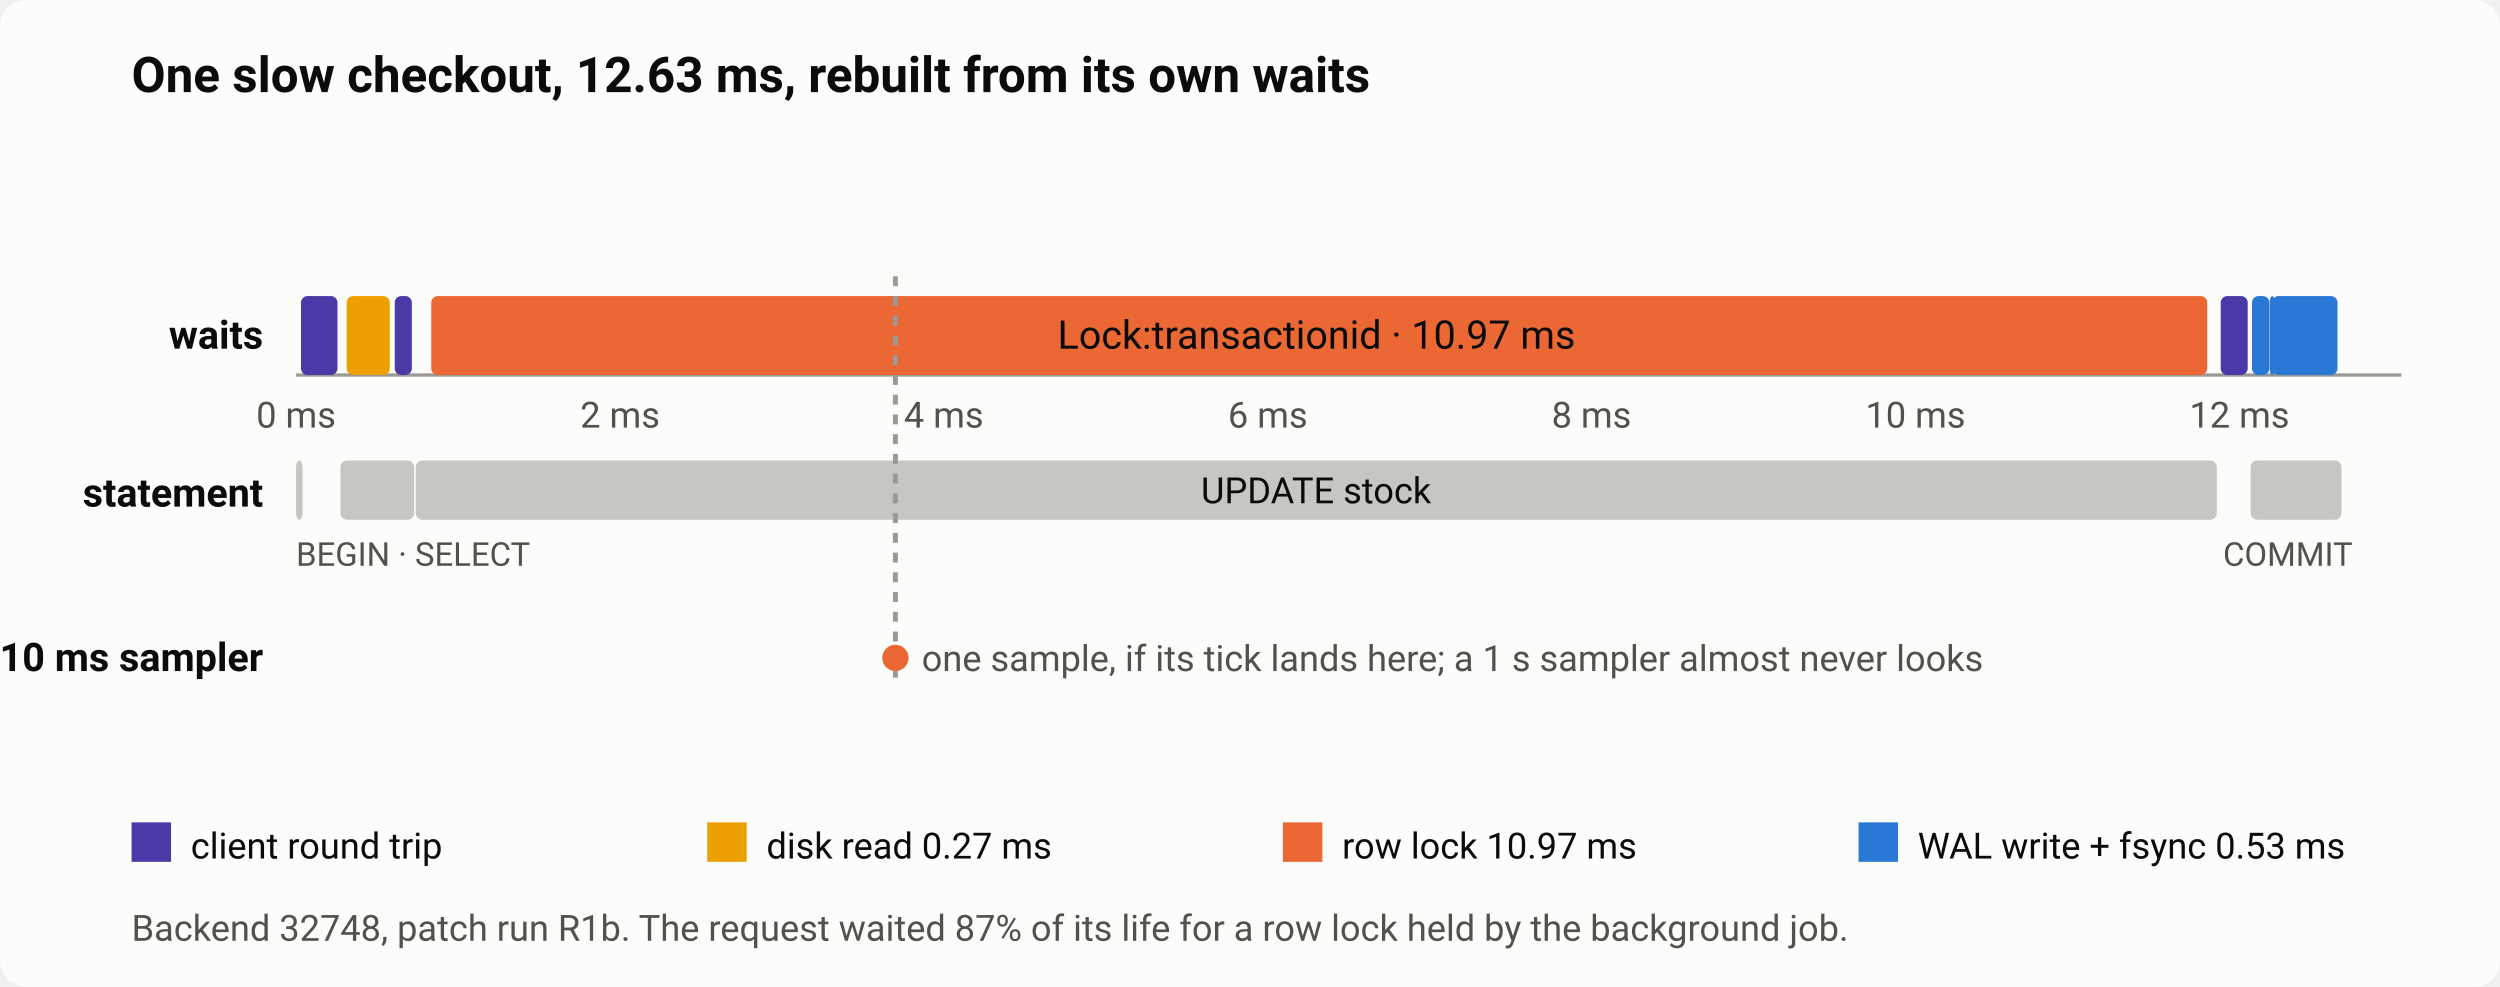
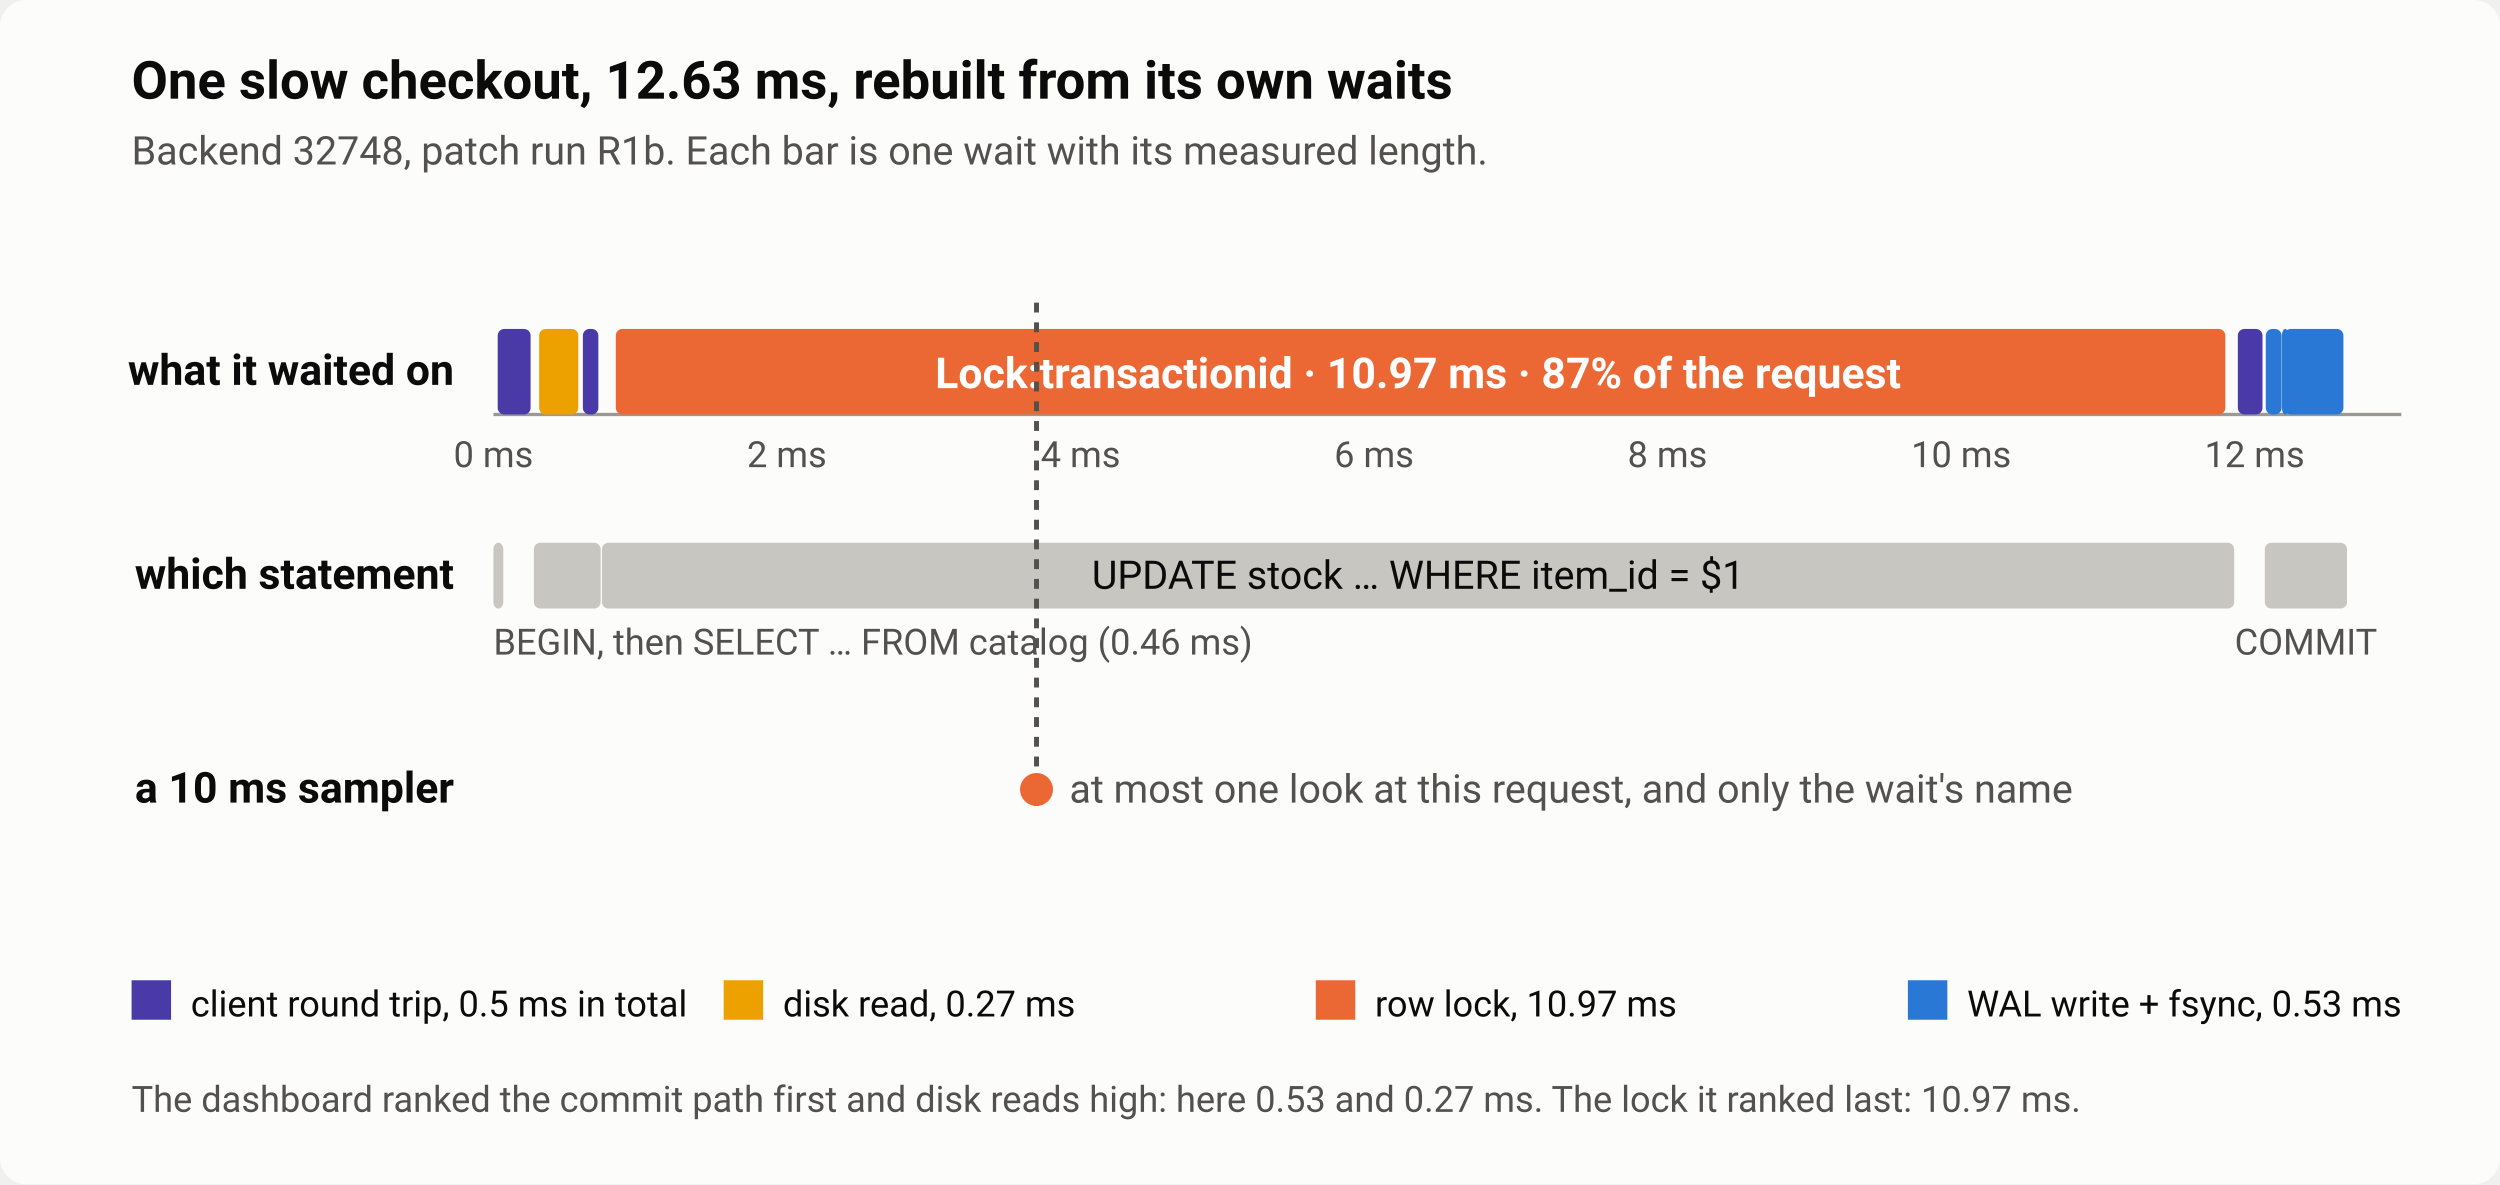
- <svg xmlns="http://www.w3.org/2000/svg" viewBox="0 0 760 300" width="760" height="300" role="img" aria-labelledby="t d">
+ <svg xmlns="http://www.w3.org/2000/svg" viewBox="0 0 760 360" width="760" height="360" role="img" aria-labelledby="t d">
  <style>
.bg{fill:#fcfcfb}.t1{fill:#0b0b0b}.t2{fill:#52514e}.grid{stroke:#e4e3df}.axis{stroke:#9a9993}.gap{stroke:#fcfcfb}
- .s1{fill:#2a78d6}.s2{fill:#eb6834}.s3{fill:#1baf7a}.s4{fill:#eda100}.s5{fill:#4a3aa7}.n{fill:#c7c6c1}
+ .s1{fill:#2a78d6}.s2{fill:#eb6834}.s3{fill:#1baf7a}.s4{fill:#eda100}.s5{fill:#4a3aa7}.n{fill:#c7c6c1}.ann{stroke:#52514e}
.l1{stroke:#2a78d6}.l2{stroke:#eb6834}.l3{stroke:#1baf7a}.l4{stroke:#eda100}
text{font-family:-apple-system,BlinkMacSystemFont,"Segoe UI",Roboto,Helvetica,Arial,sans-serif}
- @media (prefers-color-scheme:dark){.bg{fill:#1a1a19}.t1{fill:#fff}.t2{fill:#c3c2b7}.grid{stroke:#383835}.axis{stroke:#6f6e69}.gap{stroke:#1a1a19}
+ @media (prefers-color-scheme:dark){.bg{fill:#1a1a19}.t1{fill:#fff}.t2{fill:#c3c2b7}.grid{stroke:#383835}.axis{stroke:#6f6e69}.gap{stroke:#1a1a19}.ann{stroke:#c3c2b7}
.s1{fill:#3987e5}.s2{fill:#d95926}.s3{fill:#199e70}.s4{fill:#c98500}.s5{fill:#9085e9}.n{fill:#55544f}
.l1{stroke:#3987e5}.l2{stroke:#d95926}.l3{stroke:#199e70}.l4{stroke:#c98500}}
</style>
-   <rect class="bg" width="760" height="300" rx="8" />
-   <text class="t1" x="40" y="28" font-size="15" font-weight="600">One slow checkout, 12.63 ms, rebuilt from its own waits</text>
-   <text class="t1" x="80" y="106" font-size="12" text-anchor="end" font-weight="600">waits</text>
-   <line class="axis" x1="90" x2="730" y1="114" y2="114" stroke-width="1" />
-   <rect class="s5" x="91.5" y="90" width="11.1" height="24" rx="2" />
-   <rect class="s4" x="105.4" y="90" width="13.1" height="24" rx="2" />
-   <rect class="s5" x="120.0" y="90" width="5.2" height="24" rx="2" />
-   <rect class="s2" x="131.1" y="90" width="539.9" height="24" rx="2" />
-   <rect class="s5" x="675.1" y="90" width="8.2" height="24" rx="2" />
-   <rect class="s1" x="684.6" y="90" width="5.3" height="24" rx="2" />
-   <rect class="s1" x="690.0" y="90" width="1.5" height="24" rx="2" />
-   <rect class="s1" x="690.7" y="90" width="19.9" height="24" rx="2" />
-   <text class="t1" x="80" y="154" font-size="12" text-anchor="end" font-weight="600">statement</text>
-   <rect class="n" x="90.0" y="140" width="2.0" height="18" rx="2" />
-   <rect class="n" x="103.5" y="140" width="22.4" height="18" rx="2" />
-   <rect class="n" x="126.4" y="140" width="547.5" height="18" rx="2" />
-   <text class="t1" x="400.1" y="153" font-size="11" text-anchor="middle">UPDATE stock</text>
-   <rect class="n" x="684.2" y="140" width="27.6" height="18" rx="2" />
-   <text class="t2" x="90.0" y="172" font-size="10" text-anchor="start">BEGIN · SELECT</text>
-   <text class="t2" x="695.5" y="172" font-size="10" text-anchor="middle">COMMIT</text>
-   <text class="t1" x="400.2" y="106" font-size="12" text-anchor="middle" fill="#fff">Lock:transactionid · 10.97 ms</text>
-   <text class="t1" x="80" y="204" font-size="12" text-anchor="end" font-weight="600">10 ms sampler</text>
-   <line class="axis" x1="272.2" x2="272.2" y1="84" y2="206" stroke-width="1.5" stroke-dasharray="3 3" />
-   <circle class="s2" cx="272.2" cy="200" r="4" />
-   <text class="t2" x="280.2" y="204" font-size="11">one sample, if its tick lands here; a 1 s sampler almost never looks</text>
-   <text class="t2" x="90.0" y="130" font-size="11" text-anchor="middle">0 ms</text>
-   <text class="t2" x="188.5" y="130" font-size="11" text-anchor="middle">2 ms</text>
-   <text class="t2" x="286.9" y="130" font-size="11" text-anchor="middle">4 ms</text>
-   <text class="t2" x="385.4" y="130" font-size="11" text-anchor="middle">6 ms</text>
-   <text class="t2" x="483.8" y="130" font-size="11" text-anchor="middle">8 ms</text>
-   <text class="t2" x="582.3" y="130" font-size="11" text-anchor="middle">10 ms</text>
-   <text class="t2" x="680.8" y="130" font-size="11" text-anchor="middle">12 ms</text>
-   <rect class="s5" x="40" y="250" width="12" height="12" />
-   <text class="t1" x="58" y="261" font-size="11">client round trip</text>
-   <rect class="s4" x="215" y="250" width="12" height="12" />
-   <text class="t1" x="233" y="261" font-size="11">disk read 0.27 ms</text>
-   <rect class="s2" x="390" y="250" width="12" height="12" />
-   <text class="t1" x="408" y="261" font-size="11">row lock 10.97 ms</text>
-   <rect class="s1" x="565" y="250" width="12" height="12" />
-   <text class="t1" x="583" y="261" font-size="11">WAL write + fsync 0.53 ms</text>
-   <text class="t2" x="40" y="286" font-size="11">Backend 32748, patch run R1b. The request waited 87% of its life for a row lock held by the background job.</text>
+   <rect class="bg" width="760" height="360" rx="8" />
+   <text class="t1" x="40" y="30" font-size="16" font-weight="600">One slow checkout, 12.63 ms, rebuilt from its own waits</text>
+   <text class="t2" x="40" y="50" font-size="12">Backend 32748, patch run R1b. Each bar is one wait with its measured length.</text>
+   <text class="t1" x="138" y="117" font-size="13" text-anchor="end" font-weight="600">what it waited on</text>
+   <line class="axis" x1="150" x2="730" y1="126" y2="126" stroke-width="1" />
+   <rect class="s5" x="151.3" y="100" width="10.0" height="26" rx="2" />
+   <rect class="s4" x="163.9" y="100" width="11.9" height="26" rx="2" />
+   <rect class="s5" x="177.2" y="100" width="4.7" height="26" rx="2" />
+   <rect class="s2" x="187.2" y="100" width="489.3" height="26" rx="2" />
+   <rect class="s5" x="680.3" y="100" width="7.5" height="26" rx="2" />
+   <rect class="s1" x="688.8" y="100" width="4.8" height="26" rx="2" />
+   <rect class="s1" x="693.7" y="100" width="2.0" height="26" rx="2" />
+   <rect class="s1" x="694.4" y="100" width="18.0" height="26" rx="2" />
+   <text x="431.1" y="118" font-size="13" text-anchor="middle" fill="#fff" font-weight="600">Lock:transactionid · 10.97 ms · 87% of the request</text>
+   <text class="t2" x="150.0" y="142" font-size="11" text-anchor="middle">0 ms</text>
+   <text class="t2" x="239.2" y="142" font-size="11" text-anchor="middle">2 ms</text>
+   <text class="t2" x="328.5" y="142" font-size="11" text-anchor="middle">4 ms</text>
+   <text class="t2" x="417.7" y="142" font-size="11" text-anchor="middle">6 ms</text>
+   <text class="t2" x="506.9" y="142" font-size="11" text-anchor="middle">8 ms</text>
+   <text class="t2" x="596.2" y="142" font-size="11" text-anchor="middle">10 ms</text>
+   <text class="t2" x="685.4" y="142" font-size="11" text-anchor="middle">12 ms</text>
+   <text class="t1" x="138" y="179" font-size="13" text-anchor="end" font-weight="600">which statement</text>
+   <rect class="n" x="150.0" y="165" width="3.0" height="20" rx="2" />
+   <rect class="n" x="162.3" y="165" width="20.3" height="20" rx="2" />
+   <rect class="n" x="183.0" y="165" width="496.2" height="20" rx="2" />
+   <text class="t1" x="431.1" y="179" font-size="12" text-anchor="middle">UPDATE stock … WHERE item_id = $1</text>
+   <rect class="n" x="688.5" y="165" width="25.0" height="20" rx="2" />
+   <text class="t2" x="150.0" y="199" font-size="11">BEGIN, then SELECT … FROM catalog (0.46 ms)</text>
+   <text class="t2" x="701.0" y="199" font-size="11" text-anchor="middle">COMMIT</text>
+   <text class="t1" x="138" y="244" font-size="13" text-anchor="end" font-weight="600">a 10 ms sampler</text>
+   <line class="ann" x1="315.1" x2="315.1" y1="92" y2="246" stroke-width="1.5" stroke-dasharray="3 3" />
+   <circle class="s2" cx="315.1" cy="240" r="5" />
+   <text class="t2" x="325.1" y="244" font-size="12">at most one look at this request, and only the wait's name</text>
+   <rect class="s5" x="40" y="298" width="12" height="12" />
+   <text class="t1" x="58" y="309" font-size="11">client round trip, 0.5 ms in total</text>
+   <rect class="s4" x="220" y="298" width="12" height="12" />
+   <text class="t1" x="238" y="309" font-size="11">disk read, 0.27 ms</text>
+   <rect class="s2" x="400" y="298" width="12" height="12" />
+   <text class="t1" x="418" y="309" font-size="11">row lock, 10.97 ms</text>
+   <rect class="s1" x="580" y="298" width="12" height="12" />
+   <text class="t1" x="598" y="309" font-size="11">WAL write + fsync, 0.53 ms</text>
+   <text class="t2" x="40" y="338" font-size="11">The dashboard ranked the commit path first and disk reads high: here 0.53 and 0.27 ms. The lock it ranked last: 10.97 ms.</text>
</svg>
